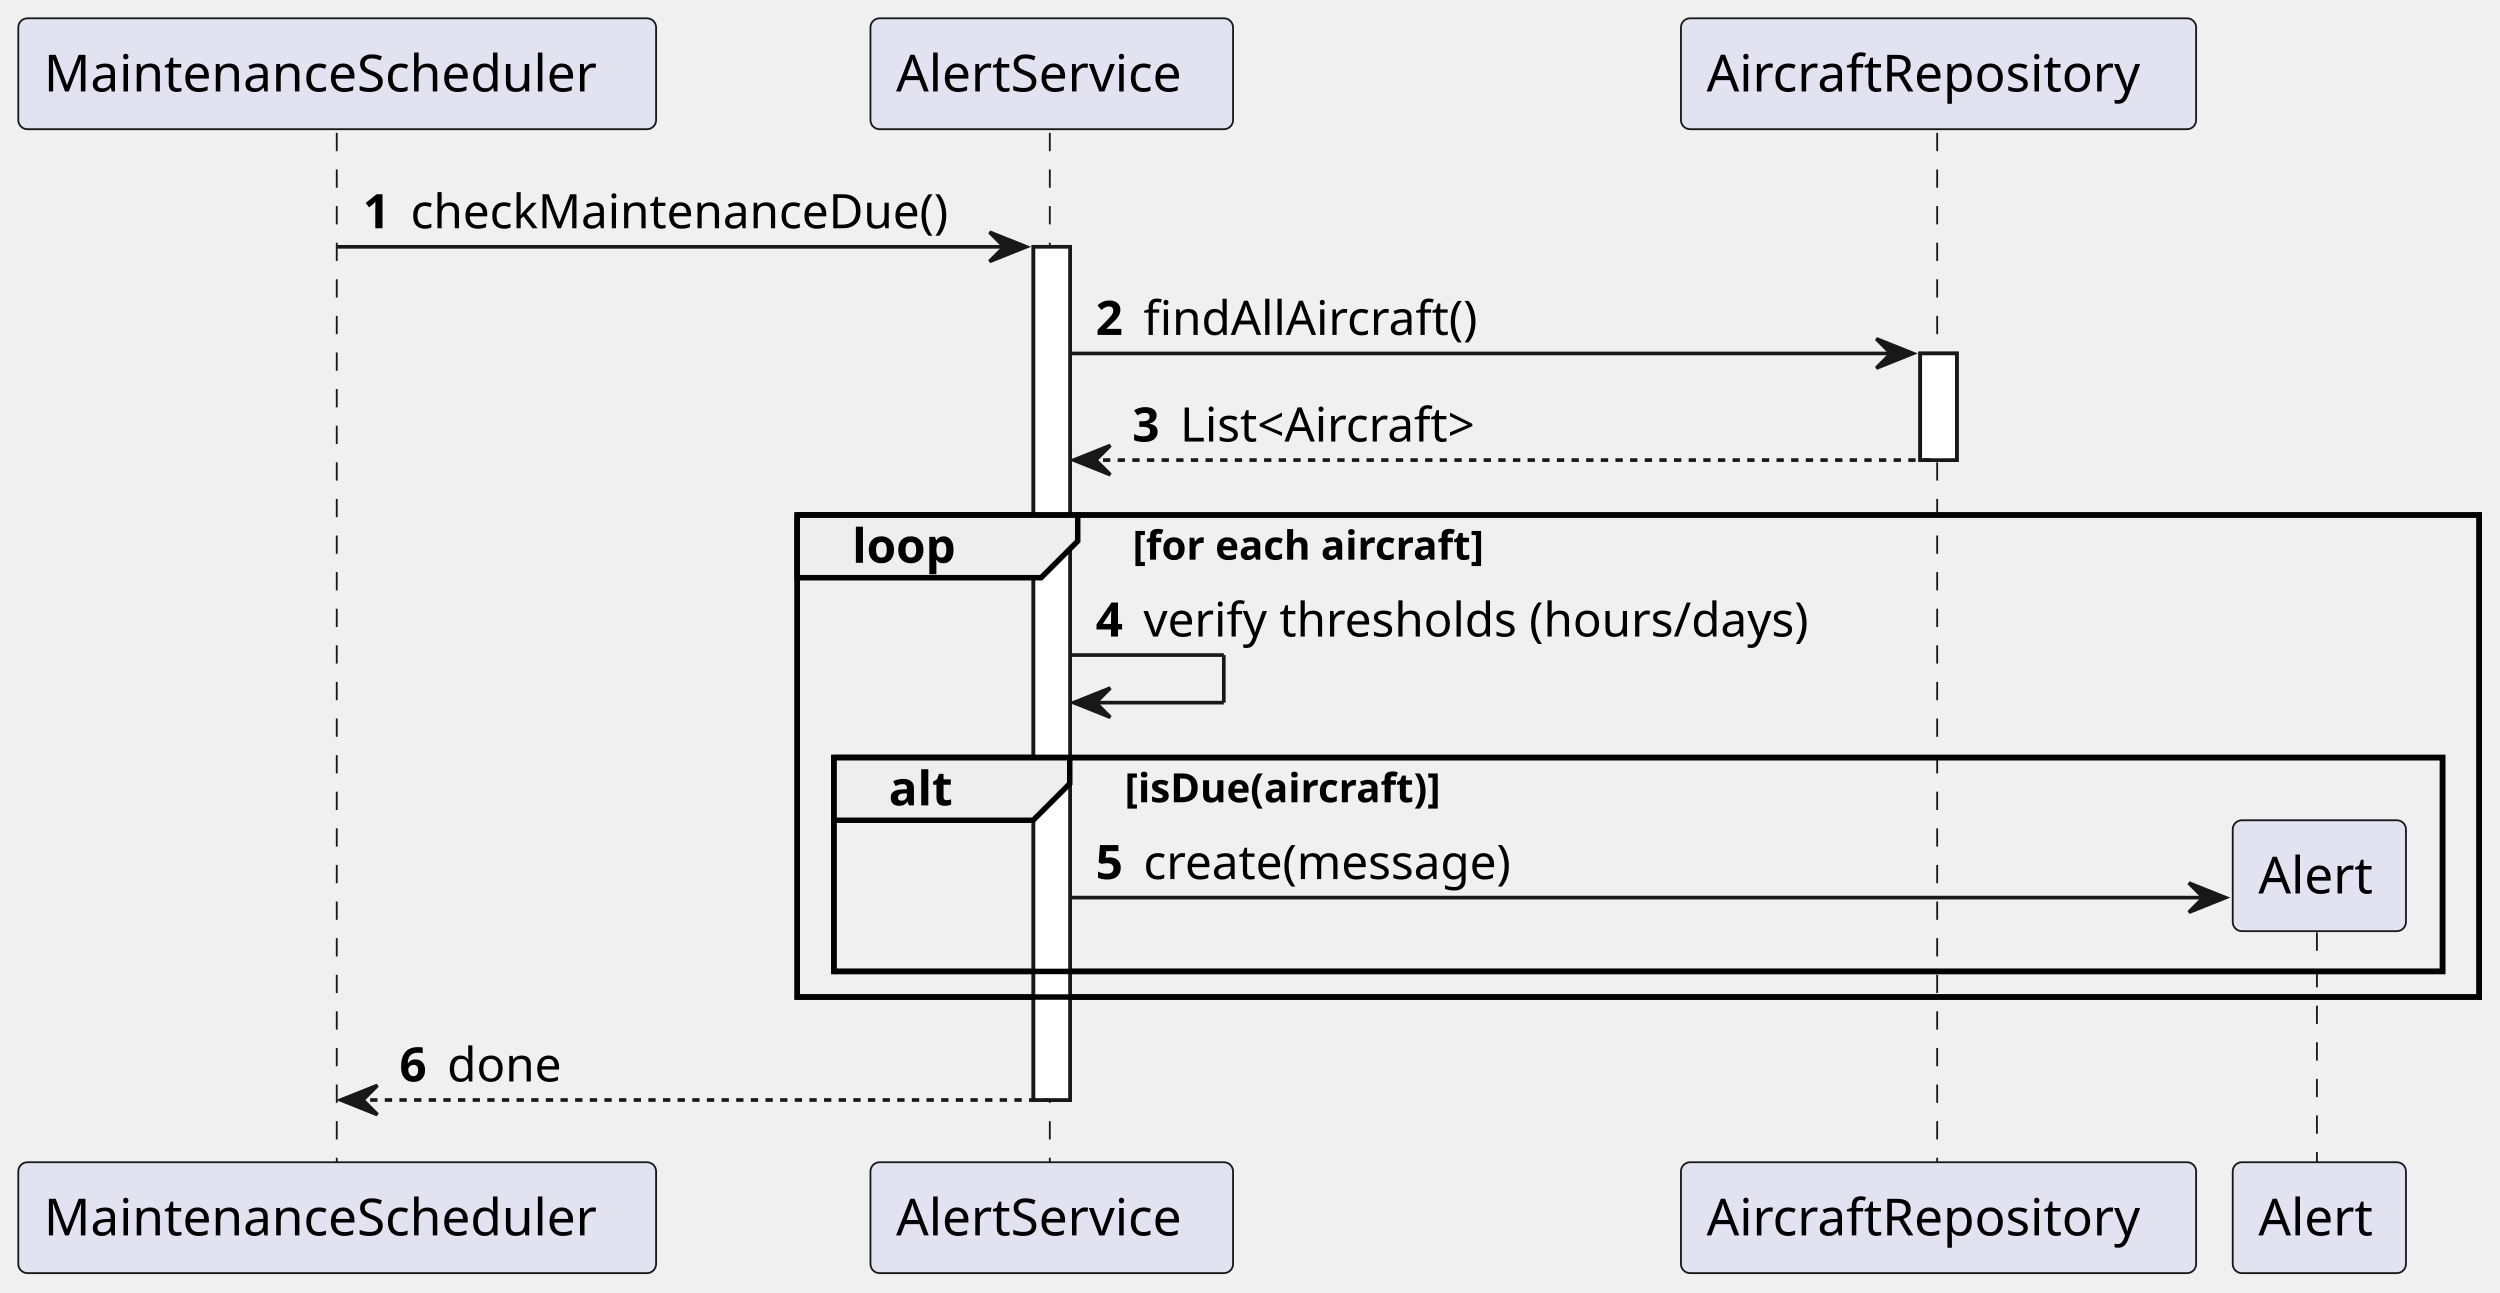
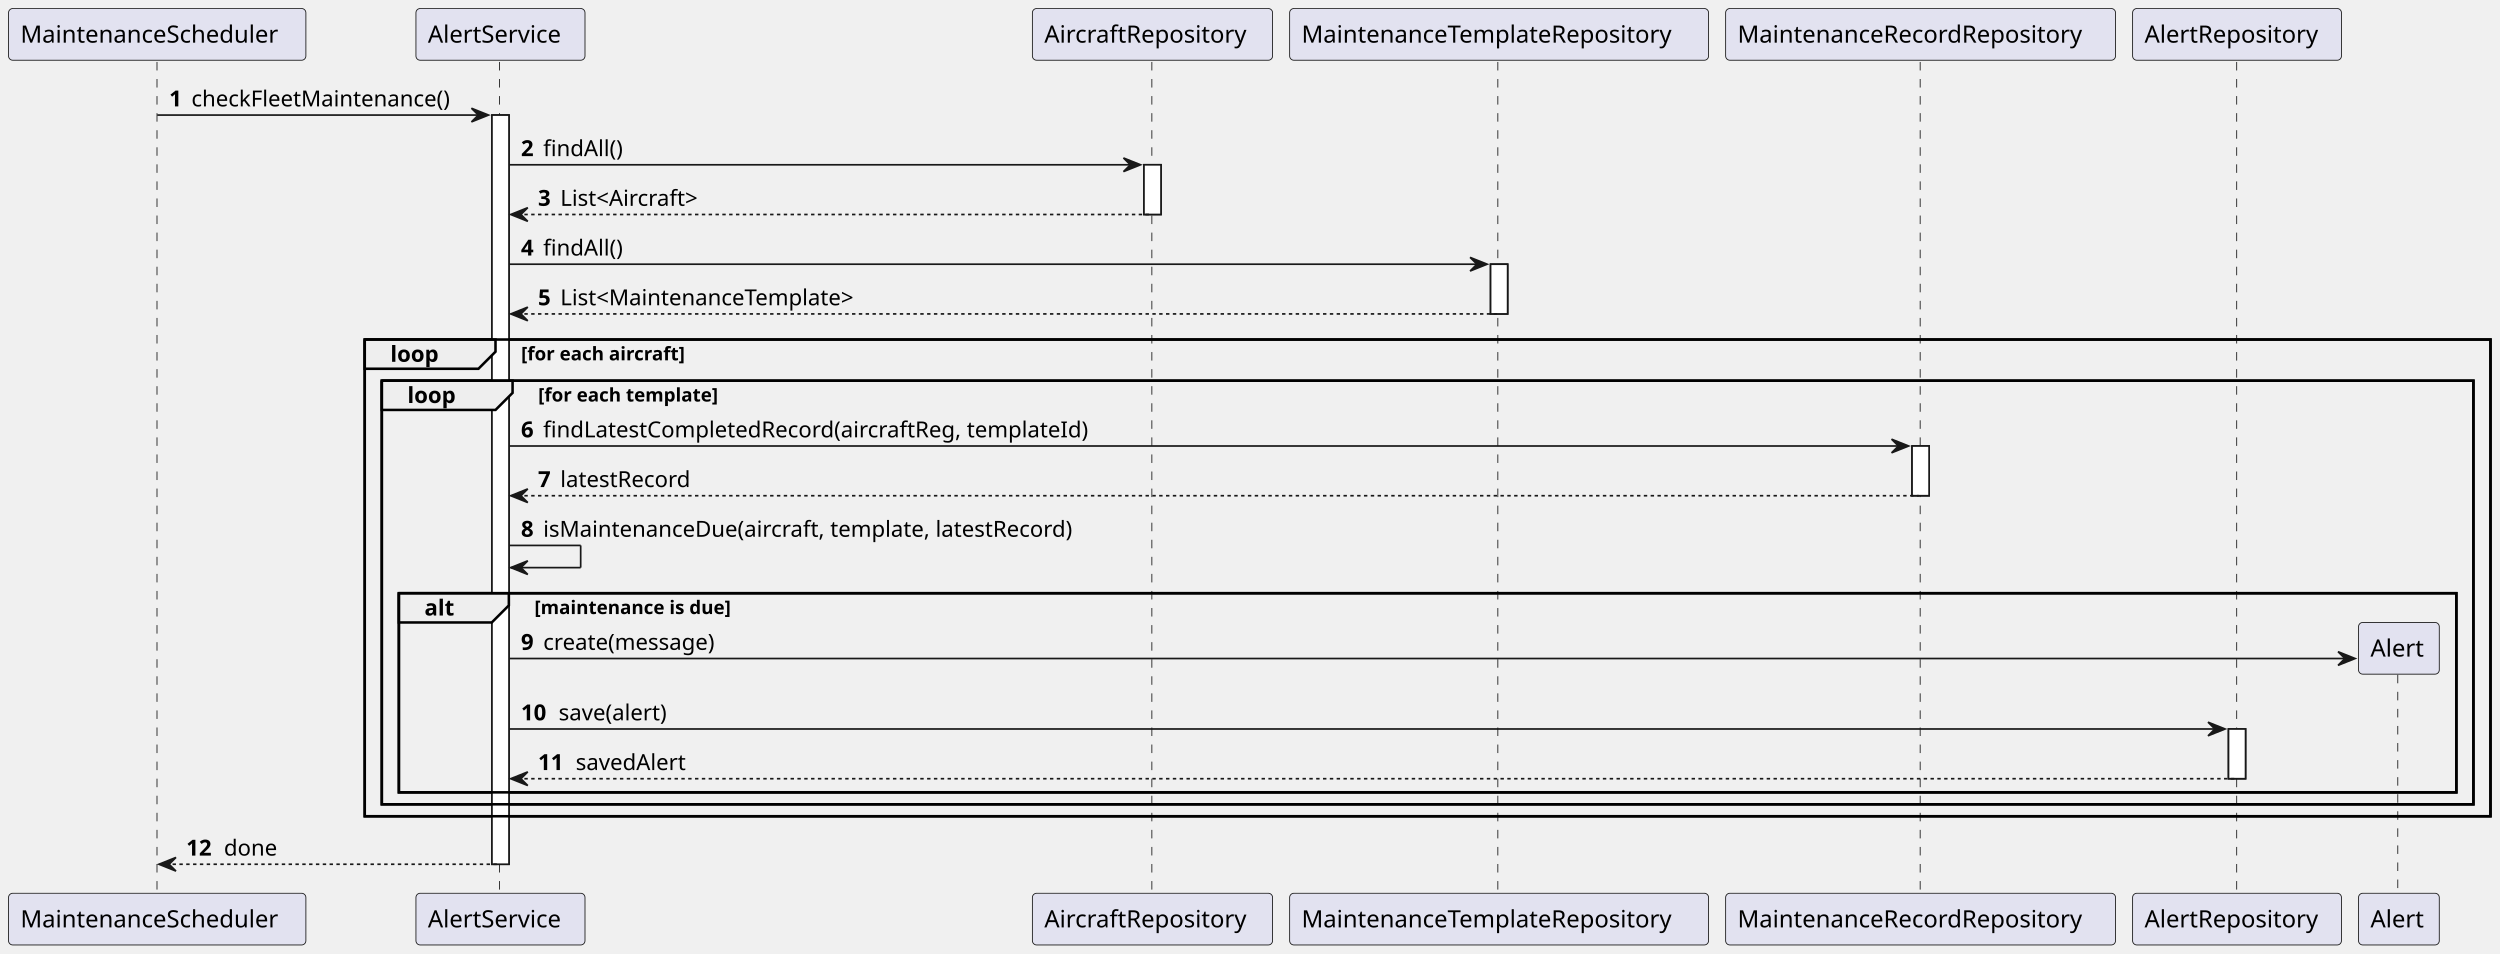
- <svg xmlns="http://www.w3.org/2000/svg" contentStyleType="text/css" data-diagram-type="SEQUENCE" height="353px" preserveAspectRatio="none" style="width:683px;height:353px;background:#FFFFFF;" version="1.1" viewBox="0 0 683 353" width="683px" zoomAndPan="magnify">
+ <svg xmlns="http://www.w3.org/2000/svg" contentStyleType="text/css" data-diagram-type="SEQUENCE" height="559px" preserveAspectRatio="none" style="width:1465px;height:559px;background:#FFFFFF;" version="1.1" viewBox="0 0 1465 559" width="1465px" zoomAndPan="magnify">
  <defs />
  <g>
    <g>
-       <rect fill="#FFFFFF" height="233.094" style="stroke:#181818;stroke-width:1;" width="10" x="282.34" y="67.43" />
-     </g>
-     <g>
-       <rect fill="#FFFFFF" height="29.133" style="stroke:#181818;stroke-width:1;" width="10" x="524.608" y="96.562" />
-     </g>
-     <rect fill="none" height="131.695" style="stroke:#000000;stroke-width:1.5;" width="459.498" x="217.807" y="140.695" />
-     <rect fill="none" height="58.43" style="stroke:#000000;stroke-width:1.5;" width="439.498" x="227.807" y="206.961" />
+       <rect fill="#FFFFFF" height="439.023" style="stroke:#181818;stroke-width:1;" width="10" x="288.275" y="67.43" />
+     </g>
+     <g>
+       <rect fill="#FFFFFF" height="29.133" style="stroke:#181818;stroke-width:1;" width="10" x="670.356" y="96.562" />
+     </g>
+     <g>
+       <rect fill="#FFFFFF" height="29.133" style="stroke:#181818;stroke-width:1;" width="10" x="873.475" y="154.828" />
+     </g>
+     <g>
+       <rect fill="#FFFFFF" height="29.133" style="stroke:#181818;stroke-width:1;" width="10" x="1120.46" y="261.359" />
+     </g>
+     <g>
+       <rect fill="#FFFFFF" height="29.133" style="stroke:#181818;stroke-width:1;" width="10" x="1305.898" y="427.188" />
+     </g>
+     <rect fill="none" height="279.359" style="stroke:#000000;stroke-width:1.5;" width="1245.679" x="213.742" y="198.961" />
+     <rect fill="none" height="248.227" style="stroke:#000000;stroke-width:1.5;" width="1225.679" x="223.742" y="223.094" />
+     <rect fill="none" height="116.695" style="stroke:#000000;stroke-width:1.5;" width="1205.679" x="233.742" y="347.625" />
    <g class="participant-lifeline" data-entity-uid="part1" data-qualified-name="Scheduler" id="part1-lifeline">
      <g>
-         <rect fill="#000000" fill-opacity="0" height="282.227" width="8" x="88.124" y="36.297" />
-         <line style="stroke:#181818;stroke-width:0.5;stroke-dasharray:5,5;" x1="92" x2="92" y1="36.297" y2="318.523" />
+         <rect fill="#000000" fill-opacity="0" height="488.156" width="8" x="88.124" y="36.297" />
+         <line style="stroke:#181818;stroke-width:0.5;stroke-dasharray:5,5;" x1="92" x2="92" y1="36.297" y2="524.453" />
      </g>
    </g>
    <g class="participant-lifeline" data-entity-uid="part2" data-qualified-name="Service" id="part2-lifeline">
      <g>
-         <rect fill="#000000" fill-opacity="0" height="282.227" width="8" x="283.34" y="36.297" />
-         <line style="stroke:#181818;stroke-width:0.5;stroke-dasharray:5,5;" x1="286.807" x2="286.807" y1="36.297" y2="318.523" />
-       </g>
-     </g>
-     <g class="participant-lifeline" data-entity-uid="part3" data-qualified-name="Repo" id="part3-lifeline">
-       <g>
-         <rect fill="#000000" fill-opacity="0" height="282.227" width="8" x="525.608" y="36.297" />
-         <line style="stroke:#181818;stroke-width:0.5;stroke-dasharray:5,5;" x1="529.235" x2="529.235" y1="36.297" y2="318.523" />
-       </g>
-     </g>
-     <g class="participant-lifeline" data-entity-uid="part4" data-qualified-name="Alert" id="part4-lifeline">
-       <g>
-         <rect fill="#000000" fill-opacity="0" height="63.781" width="8" x="629.643" y="254.742" />
-         <line style="stroke:#181818;stroke-width:0.5;stroke-dasharray:5,5;" x1="632.981" x2="632.981" y1="254.742" y2="318.523" />
+         <rect fill="#000000" fill-opacity="0" height="488.156" width="8" x="289.275" y="36.297" />
+         <line style="stroke:#181818;stroke-width:0.5;stroke-dasharray:5,5;" x1="292.742" x2="292.742" y1="36.297" y2="524.453" />
+       </g>
+     </g>
+     <g class="participant-lifeline" data-entity-uid="part3" data-qualified-name="AircraftRepo" id="part3-lifeline">
+       <g>
+         <rect fill="#000000" fill-opacity="0" height="488.156" width="8" x="671.356" y="36.297" />
+         <line style="stroke:#181818;stroke-width:0.5;stroke-dasharray:5,5;" x1="674.984" x2="674.984" y1="36.297" y2="524.453" />
+       </g>
+     </g>
+     <g class="participant-lifeline" data-entity-uid="part4" data-qualified-name="TemplateRepo" id="part4-lifeline">
+       <g>
+         <rect fill="#000000" fill-opacity="0" height="488.156" width="8" x="874.475" y="36.297" />
+         <line style="stroke:#181818;stroke-width:0.5;stroke-dasharray:5,5;" x1="877.729" x2="877.729" y1="36.297" y2="524.453" />
+       </g>
+     </g>
+     <g class="participant-lifeline" data-entity-uid="part5" data-qualified-name="RecordRepo" id="part5-lifeline">
+       <g>
+         <rect fill="#000000" fill-opacity="0" height="488.156" width="8" x="1121.46" y="36.297" />
+         <line style="stroke:#181818;stroke-width:0.5;stroke-dasharray:5,5;" x1="1125.221" x2="1125.221" y1="36.297" y2="524.453" />
+       </g>
+     </g>
+     <g class="participant-lifeline" data-entity-uid="part6" data-qualified-name="AlertRepo" id="part6-lifeline">
+       <g>
+         <rect fill="#000000" fill-opacity="0" height="488.156" width="8" x="1306.898" y="36.297" />
+         <line style="stroke:#181818;stroke-width:0.5;stroke-dasharray:5,5;" x1="1310.699" x2="1310.699" y1="36.297" y2="524.453" />
+       </g>
+     </g>
+     <g class="participant-lifeline" data-entity-uid="part7" data-qualified-name="Alert" id="part7-lifeline">
+       <g>
+         <rect fill="#000000" fill-opacity="0" height="129.047" width="8" x="1401.759" y="395.406" />
+         <line style="stroke:#181818;stroke-width:0.5;stroke-dasharray:5,5;" x1="1405.096" x2="1405.096" y1="395.406" y2="524.453" />
      </g>
    </g>
    <g class="participant participant-head" data-entity-uid="part1" data-qualified-name="Scheduler" id="part1-head">
      <rect fill="#E2E2F0" height="30.297" rx="2.5" ry="2.5" style="stroke:#181818;stroke-width:0.5;" width="174.248" x="5" y="5" />
      <text fill="#000000" font-family="sans-serif" font-size="14" lengthAdjust="spacing" textLength="160.248" x="12" y="24.995">MaintenanceScheduler</text>
    </g>
    <g class="participant participant-tail" data-entity-uid="part1" data-qualified-name="Scheduler" id="part1-tail">
-       <rect fill="#E2E2F0" height="30.297" rx="2.5" ry="2.5" style="stroke:#181818;stroke-width:0.5;" width="174.248" x="5" y="317.523" />
-       <text fill="#000000" font-family="sans-serif" font-size="14" lengthAdjust="spacing" textLength="160.248" x="12" y="337.519">MaintenanceScheduler</text>
+       <rect fill="#E2E2F0" height="30.297" rx="2.5" ry="2.5" style="stroke:#181818;stroke-width:0.5;" width="174.248" x="5" y="523.453" />
+       <text fill="#000000" font-family="sans-serif" font-size="14" lengthAdjust="spacing" textLength="160.248" x="12" y="543.448">MaintenanceScheduler</text>
    </g>
    <g class="participant participant-head" data-entity-uid="part2" data-qualified-name="Service" id="part2-head">
-       <rect fill="#E2E2F0" height="30.297" rx="2.5" ry="2.5" style="stroke:#181818;stroke-width:0.5;" width="99.066" x="237.807" y="5" />
-       <text fill="#000000" font-family="sans-serif" font-size="14" lengthAdjust="spacing" textLength="85.066" x="244.807" y="24.995">AlertService</text>
+       <rect fill="#E2E2F0" height="30.297" rx="2.5" ry="2.5" style="stroke:#181818;stroke-width:0.5;" width="99.066" x="243.742" y="5" />
+       <text fill="#000000" font-family="sans-serif" font-size="14" lengthAdjust="spacing" textLength="85.066" x="250.742" y="24.995">AlertService</text>
    </g>
    <g class="participant participant-tail" data-entity-uid="part2" data-qualified-name="Service" id="part2-tail">
-       <rect fill="#E2E2F0" height="30.297" rx="2.5" ry="2.5" style="stroke:#181818;stroke-width:0.5;" width="99.066" x="237.807" y="317.523" />
-       <text fill="#000000" font-family="sans-serif" font-size="14" lengthAdjust="spacing" textLength="85.066" x="244.807" y="337.519">AlertService</text>
-     </g>
-     <g class="participant participant-head" data-entity-uid="part3" data-qualified-name="Repo" id="part3-head">
-       <rect fill="#E2E2F0" height="30.297" rx="2.5" ry="2.5" style="stroke:#181818;stroke-width:0.5;" width="140.745" x="459.235" y="5" />
-       <text fill="#000000" font-family="sans-serif" font-size="14" lengthAdjust="spacing" textLength="126.745" x="466.235" y="24.995">AircraftRepository</text>
-     </g>
-     <g class="participant participant-tail" data-entity-uid="part3" data-qualified-name="Repo" id="part3-tail">
-       <rect fill="#E2E2F0" height="30.297" rx="2.5" ry="2.5" style="stroke:#181818;stroke-width:0.5;" width="140.745" x="459.235" y="317.523" />
-       <text fill="#000000" font-family="sans-serif" font-size="14" lengthAdjust="spacing" textLength="126.745" x="466.235" y="337.519">AircraftRepository</text>
-     </g>
-     <g class="participant participant-tail" data-entity-uid="part4" data-qualified-name="Alert" id="part4-tail">
-       <rect fill="#E2E2F0" height="30.297" rx="2.5" ry="2.5" style="stroke:#181818;stroke-width:0.5;" width="47.325" x="609.981" y="317.523" />
-       <text fill="#000000" font-family="sans-serif" font-size="14" lengthAdjust="spacing" textLength="33.325" x="616.981" y="337.519">Alert</text>
-     </g>
-     <g>
-       <rect fill="#FFFFFF" height="233.094" style="stroke:#181818;stroke-width:1;" width="10" x="282.34" y="67.43" />
-     </g>
-     <g>
-       <rect fill="#FFFFFF" height="29.133" style="stroke:#181818;stroke-width:1;" width="10" x="524.608" y="96.562" />
+       <rect fill="#E2E2F0" height="30.297" rx="2.5" ry="2.5" style="stroke:#181818;stroke-width:0.5;" width="99.066" x="243.742" y="523.453" />
+       <text fill="#000000" font-family="sans-serif" font-size="14" lengthAdjust="spacing" textLength="85.066" x="250.742" y="543.448">AlertService</text>
+     </g>
+     <g class="participant participant-head" data-entity-uid="part3" data-qualified-name="AircraftRepo" id="part3-head">
+       <rect fill="#E2E2F0" height="30.297" rx="2.5" ry="2.5" style="stroke:#181818;stroke-width:0.5;" width="140.745" x="604.984" y="5" />
+       <text fill="#000000" font-family="sans-serif" font-size="14" lengthAdjust="spacing" textLength="126.745" x="611.984" y="24.995">AircraftRepository</text>
+     </g>
+     <g class="participant participant-tail" data-entity-uid="part3" data-qualified-name="AircraftRepo" id="part3-tail">
+       <rect fill="#E2E2F0" height="30.297" rx="2.5" ry="2.5" style="stroke:#181818;stroke-width:0.5;" width="140.745" x="604.984" y="523.453" />
+       <text fill="#000000" font-family="sans-serif" font-size="14" lengthAdjust="spacing" textLength="126.745" x="611.984" y="543.448">AircraftRepository</text>
+     </g>
+     <g class="participant participant-head" data-entity-uid="part4" data-qualified-name="TemplateRepo" id="part4-head">
+       <rect fill="#E2E2F0" height="30.297" rx="2.5" ry="2.5" style="stroke:#181818;stroke-width:0.5;" width="245.492" x="755.729" y="5" />
+       <text fill="#000000" font-family="sans-serif" font-size="14" lengthAdjust="spacing" textLength="231.492" x="762.729" y="24.995">MaintenanceTemplateRepository</text>
+     </g>
+     <g class="participant participant-tail" data-entity-uid="part4" data-qualified-name="TemplateRepo" id="part4-tail">
+       <rect fill="#E2E2F0" height="30.297" rx="2.5" ry="2.5" style="stroke:#181818;stroke-width:0.5;" width="245.492" x="755.729" y="523.453" />
+       <text fill="#000000" font-family="sans-serif" font-size="14" lengthAdjust="spacing" textLength="231.492" x="762.729" y="543.448">MaintenanceTemplateRepository</text>
+     </g>
+     <g class="participant participant-head" data-entity-uid="part5" data-qualified-name="RecordRepo" id="part5-head">
+       <rect fill="#E2E2F0" height="30.297" rx="2.5" ry="2.5" style="stroke:#181818;stroke-width:0.5;" width="228.477" x="1011.221" y="5" />
+       <text fill="#000000" font-family="sans-serif" font-size="14" lengthAdjust="spacing" textLength="214.477" x="1018.221" y="24.995">MaintenanceRecordRepository</text>
+     </g>
+     <g class="participant participant-tail" data-entity-uid="part5" data-qualified-name="RecordRepo" id="part5-tail">
+       <rect fill="#E2E2F0" height="30.297" rx="2.5" ry="2.5" style="stroke:#181818;stroke-width:0.5;" width="228.477" x="1011.221" y="523.453" />
+       <text fill="#000000" font-family="sans-serif" font-size="14" lengthAdjust="spacing" textLength="214.477" x="1018.221" y="543.448">MaintenanceRecordRepository</text>
+     </g>
+     <g class="participant participant-head" data-entity-uid="part6" data-qualified-name="AlertRepo" id="part6-head">
+       <rect fill="#E2E2F0" height="30.297" rx="2.5" ry="2.5" style="stroke:#181818;stroke-width:0.5;" width="122.397" x="1249.699" y="5" />
+       <text fill="#000000" font-family="sans-serif" font-size="14" lengthAdjust="spacing" textLength="108.397" x="1256.699" y="24.995">AlertRepository</text>
+     </g>
+     <g class="participant participant-tail" data-entity-uid="part6" data-qualified-name="AlertRepo" id="part6-tail">
+       <rect fill="#E2E2F0" height="30.297" rx="2.5" ry="2.5" style="stroke:#181818;stroke-width:0.5;" width="122.397" x="1249.699" y="523.453" />
+       <text fill="#000000" font-family="sans-serif" font-size="14" lengthAdjust="spacing" textLength="108.397" x="1256.699" y="543.448">AlertRepository</text>
+     </g>
+     <g class="participant participant-tail" data-entity-uid="part7" data-qualified-name="Alert" id="part7-tail">
+       <rect fill="#E2E2F0" height="30.297" rx="2.5" ry="2.5" style="stroke:#181818;stroke-width:0.5;" width="47.325" x="1382.096" y="523.453" />
+       <text fill="#000000" font-family="sans-serif" font-size="14" lengthAdjust="spacing" textLength="33.325" x="1389.096" y="543.448">Alert</text>
+     </g>
+     <g>
+       <rect fill="#FFFFFF" height="439.023" style="stroke:#181818;stroke-width:1;" width="10" x="288.275" y="67.43" />
+     </g>
+     <g>
+       <rect fill="#FFFFFF" height="29.133" style="stroke:#181818;stroke-width:1;" width="10" x="670.356" y="96.562" />
+     </g>
+     <g>
+       <rect fill="#FFFFFF" height="29.133" style="stroke:#181818;stroke-width:1;" width="10" x="873.475" y="154.828" />
+     </g>
+     <g>
+       <rect fill="#FFFFFF" height="29.133" style="stroke:#181818;stroke-width:1;" width="10" x="1120.46" y="261.359" />
+     </g>
+     <g>
+       <rect fill="#FFFFFF" height="29.133" style="stroke:#181818;stroke-width:1;" width="10" x="1305.898" y="427.188" />
    </g>
    <g class="message" data-entity-1="part1" data-entity-2="part2" id="msg1">
-       <polygon fill="#181818" points="270.34,63.43,280.34,67.43,270.34,71.43,274.34,67.43" style="stroke:#181818;stroke-width:1;" />
-       <line style="stroke:#181818;stroke-width:1;" x1="92.124" x2="276.34" y1="67.43" y2="67.43" />
+       <polygon fill="#181818" points="276.275,63.43,286.275,67.43,276.275,71.43,280.275,67.43" style="stroke:#181818;stroke-width:1;" />
+       <line style="stroke:#181818;stroke-width:1;" x1="92.124" x2="282.275" y1="67.43" y2="67.43" />
      <text fill="#000000" font-family="sans-serif" font-size="13" font-weight="bold" lengthAdjust="spacing" textLength="9.045" x="99.124" y="62.364">1</text>
-       <text fill="#000000" font-family="sans-serif" font-size="13" lengthAdjust="spacing" textLength="158.171" x="112.169" y="62.364">checkMaintenanceDue()</text>
+       <text fill="#000000" font-family="sans-serif" font-size="13" lengthAdjust="spacing" textLength="164.106" x="112.169" y="62.364">checkFleetMaintenance()</text>
    </g>
    <g class="message" data-entity-1="part2" data-entity-2="part3" id="msg2">
-       <polygon fill="#181818" points="512.608,92.562,522.608,96.562,512.608,100.562,516.608,96.562" style="stroke:#181818;stroke-width:1;" />
-       <line style="stroke:#181818;stroke-width:1;" x1="292.34" x2="518.608" y1="96.562" y2="96.562" />
-       <text fill="#000000" font-family="sans-serif" font-size="13" font-weight="bold" lengthAdjust="spacing" textLength="9.045" x="299.34" y="91.497">2</text>
-       <text fill="#000000" font-family="sans-serif" font-size="13" lengthAdjust="spacing" textLength="98.922" x="312.386" y="91.497">findAllAircraft()</text>
+       <polygon fill="#181818" points="658.356,92.562,668.356,96.562,658.356,100.562,662.356,96.562" style="stroke:#181818;stroke-width:1;" />
+       <line style="stroke:#181818;stroke-width:1;" x1="298.275" x2="664.356" y1="96.562" y2="96.562" />
+       <text fill="#000000" font-family="sans-serif" font-size="13" font-weight="bold" lengthAdjust="spacing" textLength="9.045" x="305.275" y="91.497">2</text>
+       <text fill="#000000" font-family="sans-serif" font-size="13" lengthAdjust="spacing" textLength="50.94" x="318.321" y="91.497">findAll()</text>
    </g>
    <g class="message" data-entity-1="part3" data-entity-2="part2" id="msg3">
-       <polygon fill="#181818" points="303.34,121.695,293.34,125.695,303.34,129.695,299.34,125.695" style="stroke:#181818;stroke-width:1;" />
-       <line style="stroke:#181818;stroke-width:1;stroke-dasharray:2,2;" x1="297.34" x2="528.608" y1="125.695" y2="125.695" />
-       <text fill="#000000" font-family="sans-serif" font-size="13" font-weight="bold" lengthAdjust="spacing" textLength="9.045" x="309.34" y="120.629">3</text>
-       <text fill="#000000" font-family="sans-serif" font-size="13" lengthAdjust="spacing" textLength="92.492" x="322.386" y="120.629">List&lt;Aircraft&gt;</text>
-     </g>
-     <path d="M217.807,140.695 L294.431,140.695 L294.431,147.828 L284.431,157.828 L217.807,157.828 L217.807,140.695" fill="#EEEEEE" style="stroke:#000000;stroke-width:1.5;" />
-     <rect fill="none" height="131.695" style="stroke:#000000;stroke-width:1.5;" width="459.498" x="217.807" y="140.695" />
-     <text fill="#000000" font-family="sans-serif" font-size="13" font-weight="bold" lengthAdjust="spacing" textLength="31.624" x="232.807" y="153.762">loop</text>
-     <text fill="#000000" font-family="sans-serif" font-size="11" font-weight="bold" lengthAdjust="spacing" textLength="110.747" x="309.431" y="152.906">[for each aircraft]</text>
-     <g class="message" data-entity-1="part2" data-entity-2="part2" id="msg4">
-       <line style="stroke:#181818;stroke-width:1;" x1="292.34" x2="334.34" y1="178.961" y2="178.961" />
-       <line style="stroke:#181818;stroke-width:1;" x1="334.34" x2="334.34" y1="178.961" y2="191.961" />
-       <line style="stroke:#181818;stroke-width:1;" x1="293.34" x2="334.34" y1="191.961" y2="191.961" />
-       <polygon fill="#181818" points="303.34,187.961,293.34,191.961,303.34,195.961,299.34,191.961" style="stroke:#181818;stroke-width:1;" />
-       <text fill="#000000" font-family="sans-serif" font-size="13" font-weight="bold" lengthAdjust="spacing" textLength="9.045" x="299.34" y="173.895">4</text>
-       <text fill="#000000" font-family="sans-serif" font-size="13" lengthAdjust="spacing" textLength="195.222" x="312.386" y="173.895">verify thresholds (hours/days)</text>
-     </g>
-     <path d="M227.807,206.961 L292.25,206.961 L292.25,214.094 L282.25,224.094 L227.807,224.094 L227.807,206.961" fill="#EEEEEE" style="stroke:#000000;stroke-width:1.5;" />
-     <rect fill="none" height="58.43" style="stroke:#000000;stroke-width:1.5;" width="439.498" x="227.807" y="206.961" />
-     <text fill="#000000" font-family="sans-serif" font-size="13" font-weight="bold" lengthAdjust="spacing" textLength="19.443" x="242.807" y="220.028">alt</text>
-     <text fill="#000000" font-family="sans-serif" font-size="11" font-weight="bold" lengthAdjust="spacing" textLength="100.88" x="307.25" y="219.171">[isDue(aircraft)]</text>
-     <g class="message" data-entity-1="part2" data-entity-2="part4" id="msg5">
-       <polygon fill="#181818" points="597.981,241.227,607.981,245.227,597.981,249.227,601.981,245.227" style="stroke:#181818;stroke-width:1;" />
-       <line style="stroke:#181818;stroke-width:1;" x1="292.34" x2="603.981" y1="245.227" y2="245.227" />
-       <text fill="#000000" font-family="sans-serif" font-size="13" font-weight="bold" lengthAdjust="spacing" textLength="9.045" x="299.34" y="240.161">5</text>
-       <text fill="#000000" font-family="sans-serif" font-size="13" lengthAdjust="spacing" textLength="110.119" x="312.386" y="240.161">create(message)</text>
-     </g>
-     <rect fill="#E2E2F0" height="30.297" rx="2.5" ry="2.5" style="stroke:#181818;stroke-width:0.5;" width="47.325" x="609.981" y="224.094" />
-     <text fill="#000000" font-family="sans-serif" font-size="14" lengthAdjust="spacing" textLength="33.325" x="616.981" y="244.089">Alert</text>
-     <g class="message" data-entity-1="part2" data-entity-2="part1" id="msg7">
-       <polygon fill="#181818" points="103.124,296.523,93.124,300.523,103.124,304.523,99.124,300.523" style="stroke:#181818;stroke-width:1;" />
-       <line style="stroke:#181818;stroke-width:1;stroke-dasharray:2,2;" x1="97.124" x2="286.34" y1="300.523" y2="300.523" />
-       <text fill="#000000" font-family="sans-serif" font-size="13" font-weight="bold" lengthAdjust="spacing" textLength="9.045" x="109.124" y="295.457">6</text>
-       <text fill="#000000" font-family="sans-serif" font-size="13" lengthAdjust="spacing" textLength="32.443" x="122.169" y="295.457">done</text>
+       <polygon fill="#181818" points="309.275,121.695,299.275,125.695,309.275,129.695,305.275,125.695" style="stroke:#181818;stroke-width:1;" />
+       <line style="stroke:#181818;stroke-width:1;stroke-dasharray:2,2;" x1="303.275" x2="674.356" y1="125.695" y2="125.695" />
+       <text fill="#000000" font-family="sans-serif" font-size="13" font-weight="bold" lengthAdjust="spacing" textLength="9.045" x="315.275" y="120.629">3</text>
+       <text fill="#000000" font-family="sans-serif" font-size="13" lengthAdjust="spacing" textLength="92.492" x="328.321" y="120.629">List&lt;Aircraft&gt;</text>
+     </g>
+     <g class="message" data-entity-1="part2" data-entity-2="part4" id="msg4">
+       <polygon fill="#181818" points="861.475,150.828,871.475,154.828,861.475,158.828,865.475,154.828" style="stroke:#181818;stroke-width:1;" />
+       <line style="stroke:#181818;stroke-width:1;" x1="298.275" x2="867.475" y1="154.828" y2="154.828" />
+       <text fill="#000000" font-family="sans-serif" font-size="13" font-weight="bold" lengthAdjust="spacing" textLength="9.045" x="305.275" y="149.762">4</text>
+       <text fill="#000000" font-family="sans-serif" font-size="13" lengthAdjust="spacing" textLength="50.94" x="318.321" y="149.762">findAll()</text>
+     </g>
+     <g class="message" data-entity-1="part4" data-entity-2="part2" id="msg5">
+       <polygon fill="#181818" points="309.275,179.961,299.275,183.961,309.275,187.961,305.275,183.961" style="stroke:#181818;stroke-width:1;" />
+       <line style="stroke:#181818;stroke-width:1;stroke-dasharray:2,2;" x1="303.275" x2="877.475" y1="183.961" y2="183.961" />
+       <text fill="#000000" font-family="sans-serif" font-size="13" font-weight="bold" lengthAdjust="spacing" textLength="9.045" x="315.275" y="178.895">5</text>
+       <text fill="#000000" font-family="sans-serif" font-size="13" lengthAdjust="spacing" textLength="189.757" x="328.321" y="178.895">List&lt;MaintenanceTemplate&gt;</text>
+     </g>
+     <path d="M213.742,198.961 L290.366,198.961 L290.366,206.094 L280.366,216.094 L213.742,216.094 L213.742,198.961" fill="#EEEEEE" style="stroke:#000000;stroke-width:1.5;" />
+     <rect fill="none" height="279.359" style="stroke:#000000;stroke-width:1.5;" width="1245.679" x="213.742" y="198.961" />
+     <text fill="#000000" font-family="sans-serif" font-size="13" font-weight="bold" lengthAdjust="spacing" textLength="31.624" x="228.742" y="212.028">loop</text>
+     <text fill="#000000" font-family="sans-serif" font-size="11" font-weight="bold" lengthAdjust="spacing" textLength="110.747" x="305.366" y="211.171">[for each aircraft]</text>
+     <path d="M223.742,223.094 L300.366,223.094 L300.366,230.227 L290.366,240.227 L223.742,240.227 L223.742,223.094" fill="#EEEEEE" style="stroke:#000000;stroke-width:1.5;" />
+     <rect fill="none" height="248.227" style="stroke:#000000;stroke-width:1.5;" width="1225.679" x="223.742" y="223.094" />
+     <text fill="#000000" font-family="sans-serif" font-size="13" font-weight="bold" lengthAdjust="spacing" textLength="31.624" x="238.742" y="236.161">loop</text>
+     <text fill="#000000" font-family="sans-serif" font-size="11" font-weight="bold" lengthAdjust="spacing" textLength="120.683" x="315.366" y="235.304">[for each template]</text>
+     <g class="message" data-entity-1="part2" data-entity-2="part5" id="msg6">
+       <polygon fill="#181818" points="1108.46,257.359,1118.46,261.359,1108.46,265.359,1112.46,261.359" style="stroke:#181818;stroke-width:1;" />
+       <line style="stroke:#181818;stroke-width:1;" x1="298.275" x2="1114.46" y1="261.359" y2="261.359" />
+       <text fill="#000000" font-family="sans-serif" font-size="13" font-weight="bold" lengthAdjust="spacing" textLength="9.045" x="305.275" y="256.293">6</text>
+       <text fill="#000000" font-family="sans-serif" font-size="13" lengthAdjust="spacing" textLength="343.002" x="318.321" y="256.293">findLatestCompletedRecord(aircraftReg, templateId)</text>
+     </g>
+     <g class="message" data-entity-1="part5" data-entity-2="part2" id="msg7">
+       <polygon fill="#181818" points="309.275,286.492,299.275,290.492,309.275,294.492,305.275,290.492" style="stroke:#181818;stroke-width:1;" />
+       <line style="stroke:#181818;stroke-width:1;stroke-dasharray:2,2;" x1="303.275" x2="1124.46" y1="290.492" y2="290.492" />
+       <text fill="#000000" font-family="sans-serif" font-size="13" font-weight="bold" lengthAdjust="spacing" textLength="9.045" x="315.275" y="285.426">7</text>
+       <text fill="#000000" font-family="sans-serif" font-size="13" lengthAdjust="spacing" textLength="82.272" x="328.321" y="285.426">latestRecord</text>
+     </g>
+     <g class="message" data-entity-1="part2" data-entity-2="part2" id="msg8">
+       <line style="stroke:#181818;stroke-width:1;" x1="298.275" x2="340.275" y1="319.625" y2="319.625" />
+       <line style="stroke:#181818;stroke-width:1;" x1="340.275" x2="340.275" y1="319.625" y2="332.625" />
+       <line style="stroke:#181818;stroke-width:1;" x1="299.275" x2="340.275" y1="332.625" y2="332.625" />
+       <polygon fill="#181818" points="309.275,328.625,299.275,332.625,309.275,336.625,305.275,332.625" style="stroke:#181818;stroke-width:1;" />
+       <text fill="#000000" font-family="sans-serif" font-size="13" font-weight="bold" lengthAdjust="spacing" textLength="9.045" x="305.275" y="314.559">8</text>
+       <text fill="#000000" font-family="sans-serif" font-size="13" lengthAdjust="spacing" textLength="335.036" x="318.321" y="314.559">isMaintenanceDue(aircraft, template, latestRecord)</text>
+     </g>
+     <path d="M233.742,347.625 L298.185,347.625 L298.185,354.758 L288.185,364.758 L233.742,364.758 L233.742,347.625" fill="#EEEEEE" style="stroke:#000000;stroke-width:1.5;" />
+     <rect fill="none" height="116.695" style="stroke:#000000;stroke-width:1.5;" width="1205.679" x="233.742" y="347.625" />
+     <text fill="#000000" font-family="sans-serif" font-size="13" font-weight="bold" lengthAdjust="spacing" textLength="19.443" x="248.742" y="360.692">alt</text>
+     <text fill="#000000" font-family="sans-serif" font-size="11" font-weight="bold" lengthAdjust="spacing" textLength="131.468" x="313.185" y="359.835">[maintenance is due]</text>
+     <g class="message" data-entity-1="part2" data-entity-2="part7" id="msg9">
+       <polygon fill="#181818" points="1370.096,381.891,1380.096,385.891,1370.096,389.891,1374.096,385.891" style="stroke:#181818;stroke-width:1;" />
+       <line style="stroke:#181818;stroke-width:1;" x1="298.275" x2="1376.096" y1="385.891" y2="385.891" />
+       <text fill="#000000" font-family="sans-serif" font-size="13" font-weight="bold" lengthAdjust="spacing" textLength="9.045" x="305.275" y="380.825">9</text>
+       <text fill="#000000" font-family="sans-serif" font-size="13" lengthAdjust="spacing" textLength="110.119" x="318.321" y="380.825">create(message)</text>
+     </g>
+     <rect fill="#E2E2F0" height="30.297" rx="2.5" ry="2.5" style="stroke:#181818;stroke-width:0.5;" width="47.325" x="1382.096" y="364.758" />
+     <text fill="#000000" font-family="sans-serif" font-size="14" lengthAdjust="spacing" textLength="33.325" x="1389.096" y="384.753">Alert</text>
+     <g class="message" data-entity-1="part2" data-entity-2="part6" id="msg11">
+       <polygon fill="#181818" points="1293.898,423.188,1303.898,427.188,1293.898,431.188,1297.898,427.188" style="stroke:#181818;stroke-width:1;" />
+       <line style="stroke:#181818;stroke-width:1;" x1="298.275" x2="1299.898" y1="427.188" y2="427.188" />
+       <text fill="#000000" font-family="sans-serif" font-size="13" font-weight="bold" lengthAdjust="spacing" textLength="18.091" x="305.275" y="422.122">10</text>
+       <text fill="#000000" font-family="sans-serif" font-size="13" lengthAdjust="spacing" textLength="70.592" x="327.366" y="422.122">save(alert)</text>
+     </g>
+     <g class="message" data-entity-1="part6" data-entity-2="part2" id="msg12">
+       <polygon fill="#181818" points="309.275,452.32,299.275,456.32,309.275,460.32,305.275,456.32" style="stroke:#181818;stroke-width:1;" />
+       <line style="stroke:#181818;stroke-width:1;stroke-dasharray:2,2;" x1="303.275" x2="1309.898" y1="456.32" y2="456.32" />
+       <text fill="#000000" font-family="sans-serif" font-size="13" font-weight="bold" lengthAdjust="spacing" textLength="18.091" x="315.275" y="451.254">11</text>
+       <text fill="#000000" font-family="sans-serif" font-size="13" lengthAdjust="spacing" textLength="69.627" x="337.366" y="451.254">savedAlert</text>
+     </g>
+     <g class="message" data-entity-1="part2" data-entity-2="part1" id="msg13">
+       <polygon fill="#181818" points="103.124,502.453,93.124,506.453,103.124,510.453,99.124,506.453" style="stroke:#181818;stroke-width:1;" />
+       <line style="stroke:#181818;stroke-width:1;stroke-dasharray:2,2;" x1="97.124" x2="292.275" y1="506.453" y2="506.453" />
+       <text fill="#000000" font-family="sans-serif" font-size="13" font-weight="bold" lengthAdjust="spacing" textLength="18.091" x="109.124" y="501.387">12</text>
+       <text fill="#000000" font-family="sans-serif" font-size="13" lengthAdjust="spacing" textLength="32.443" x="131.215" y="501.387">done</text>
    </g>
  </g>
</svg>
